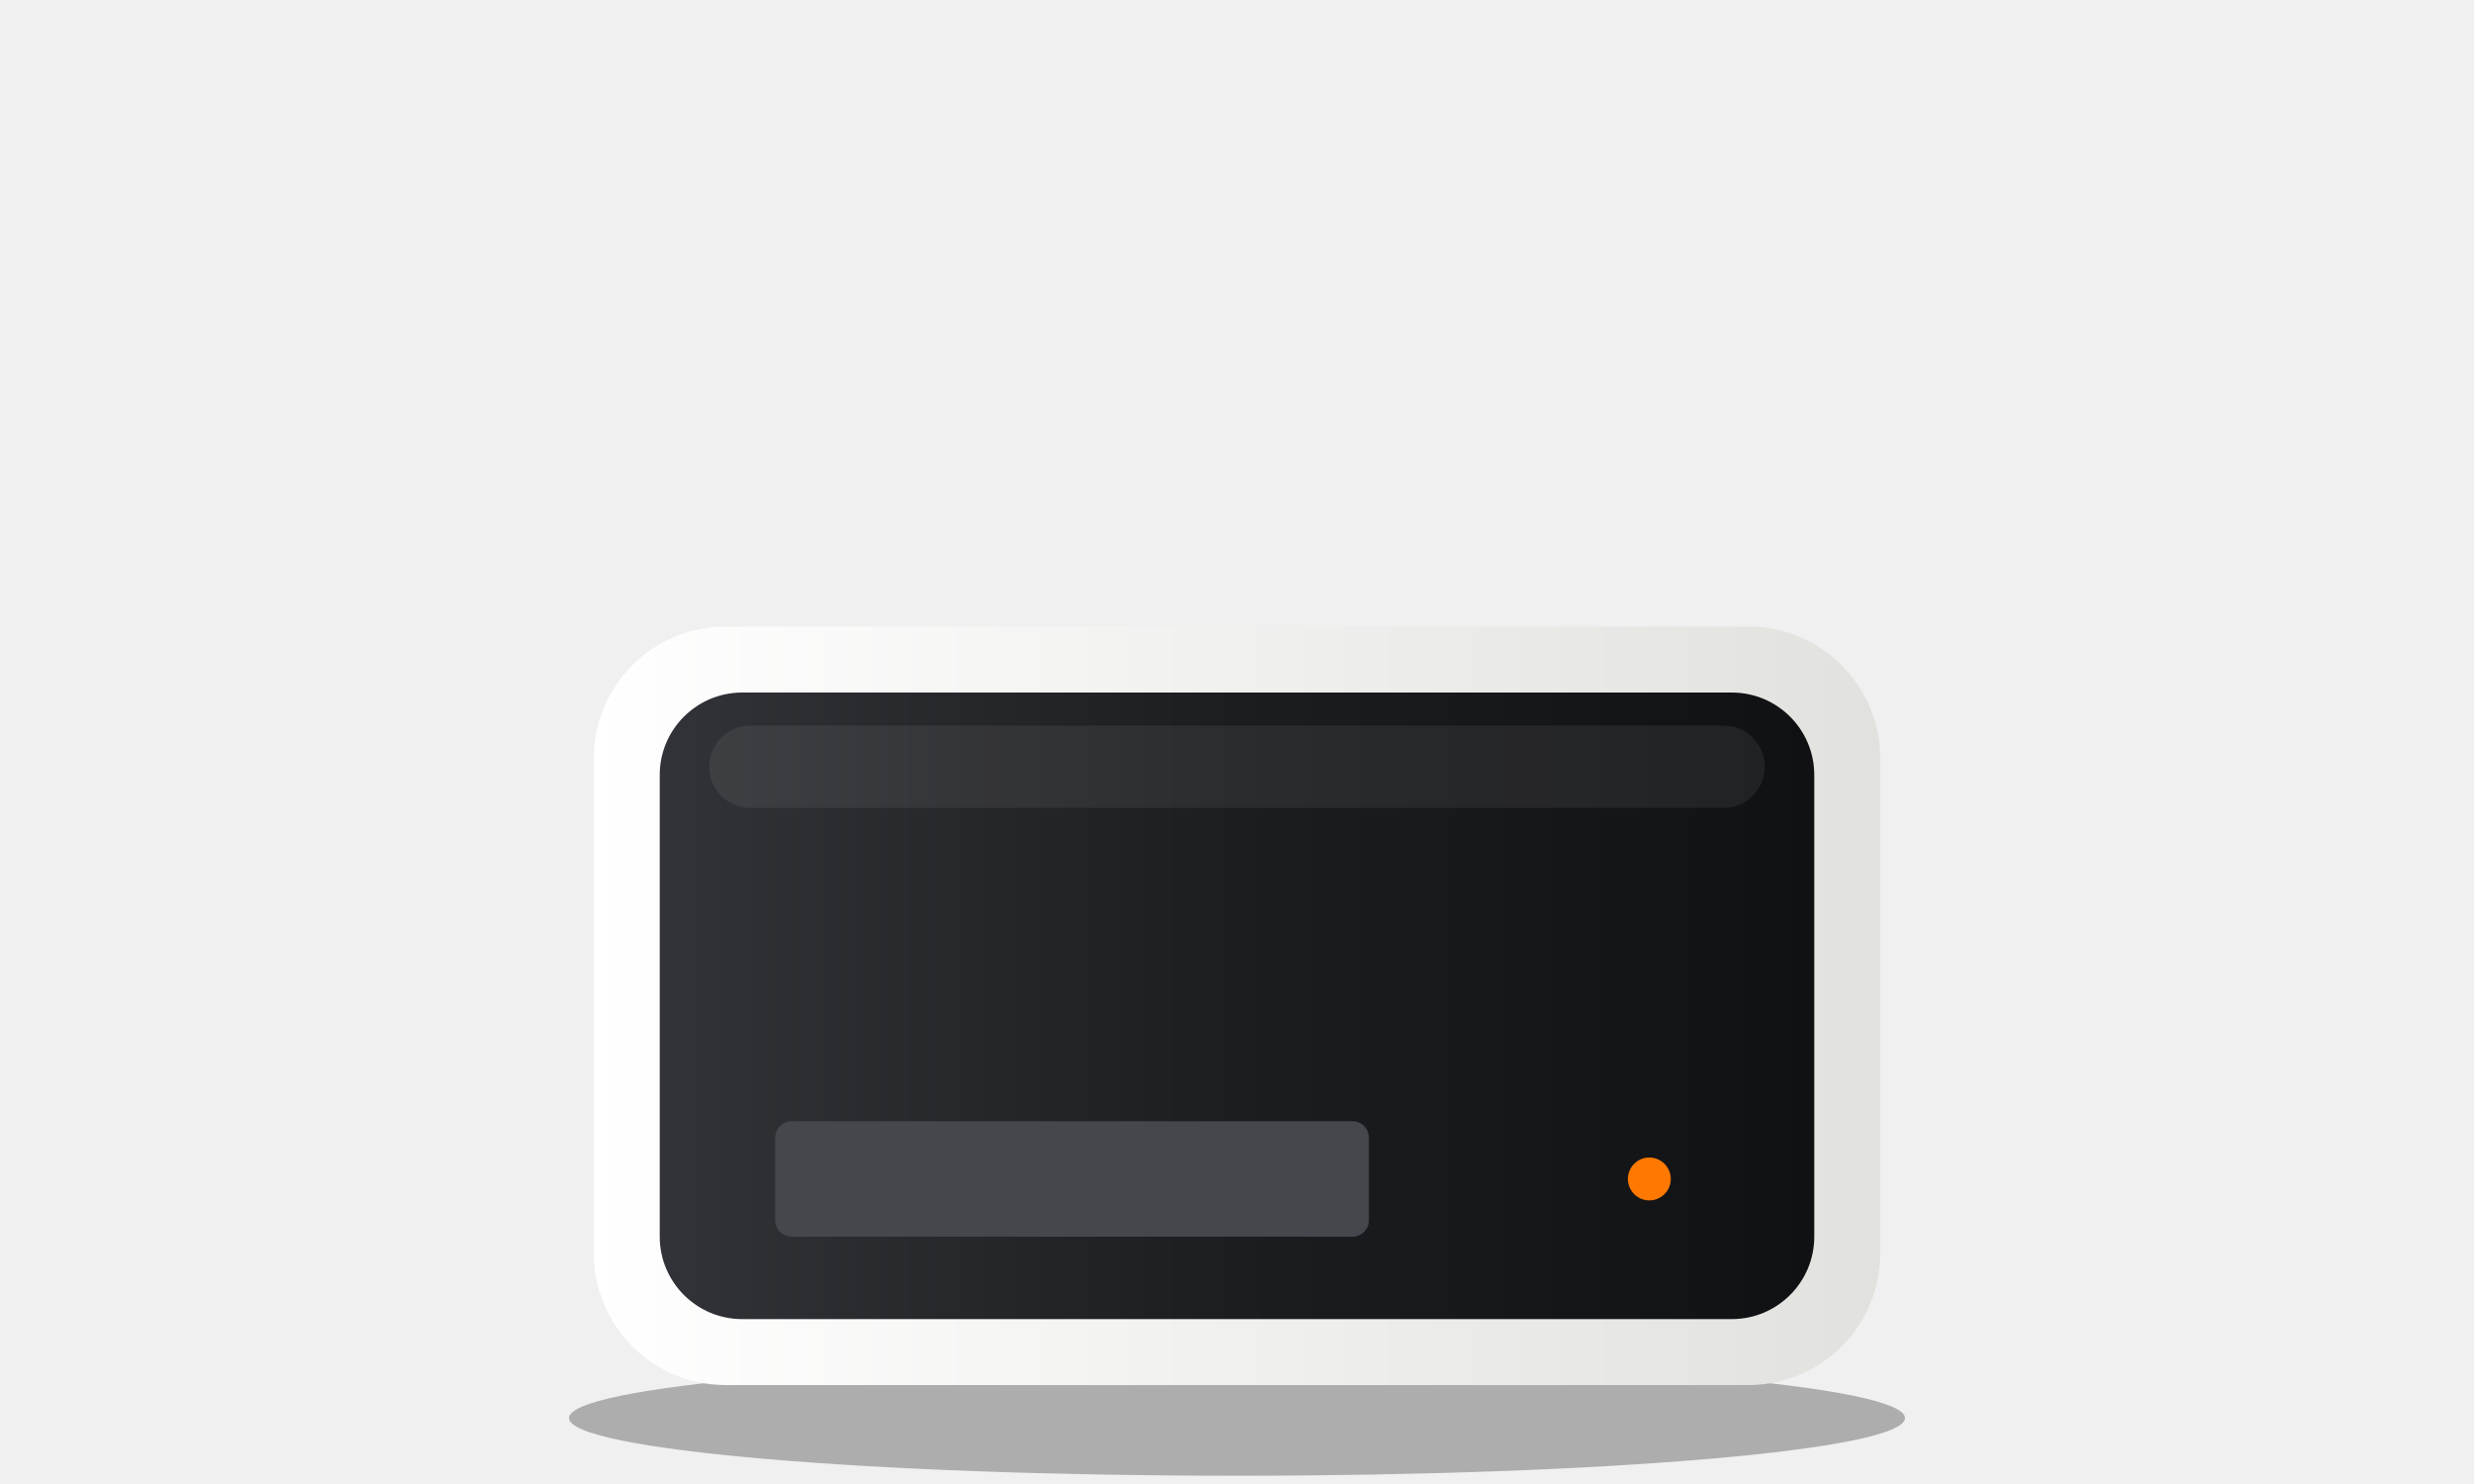
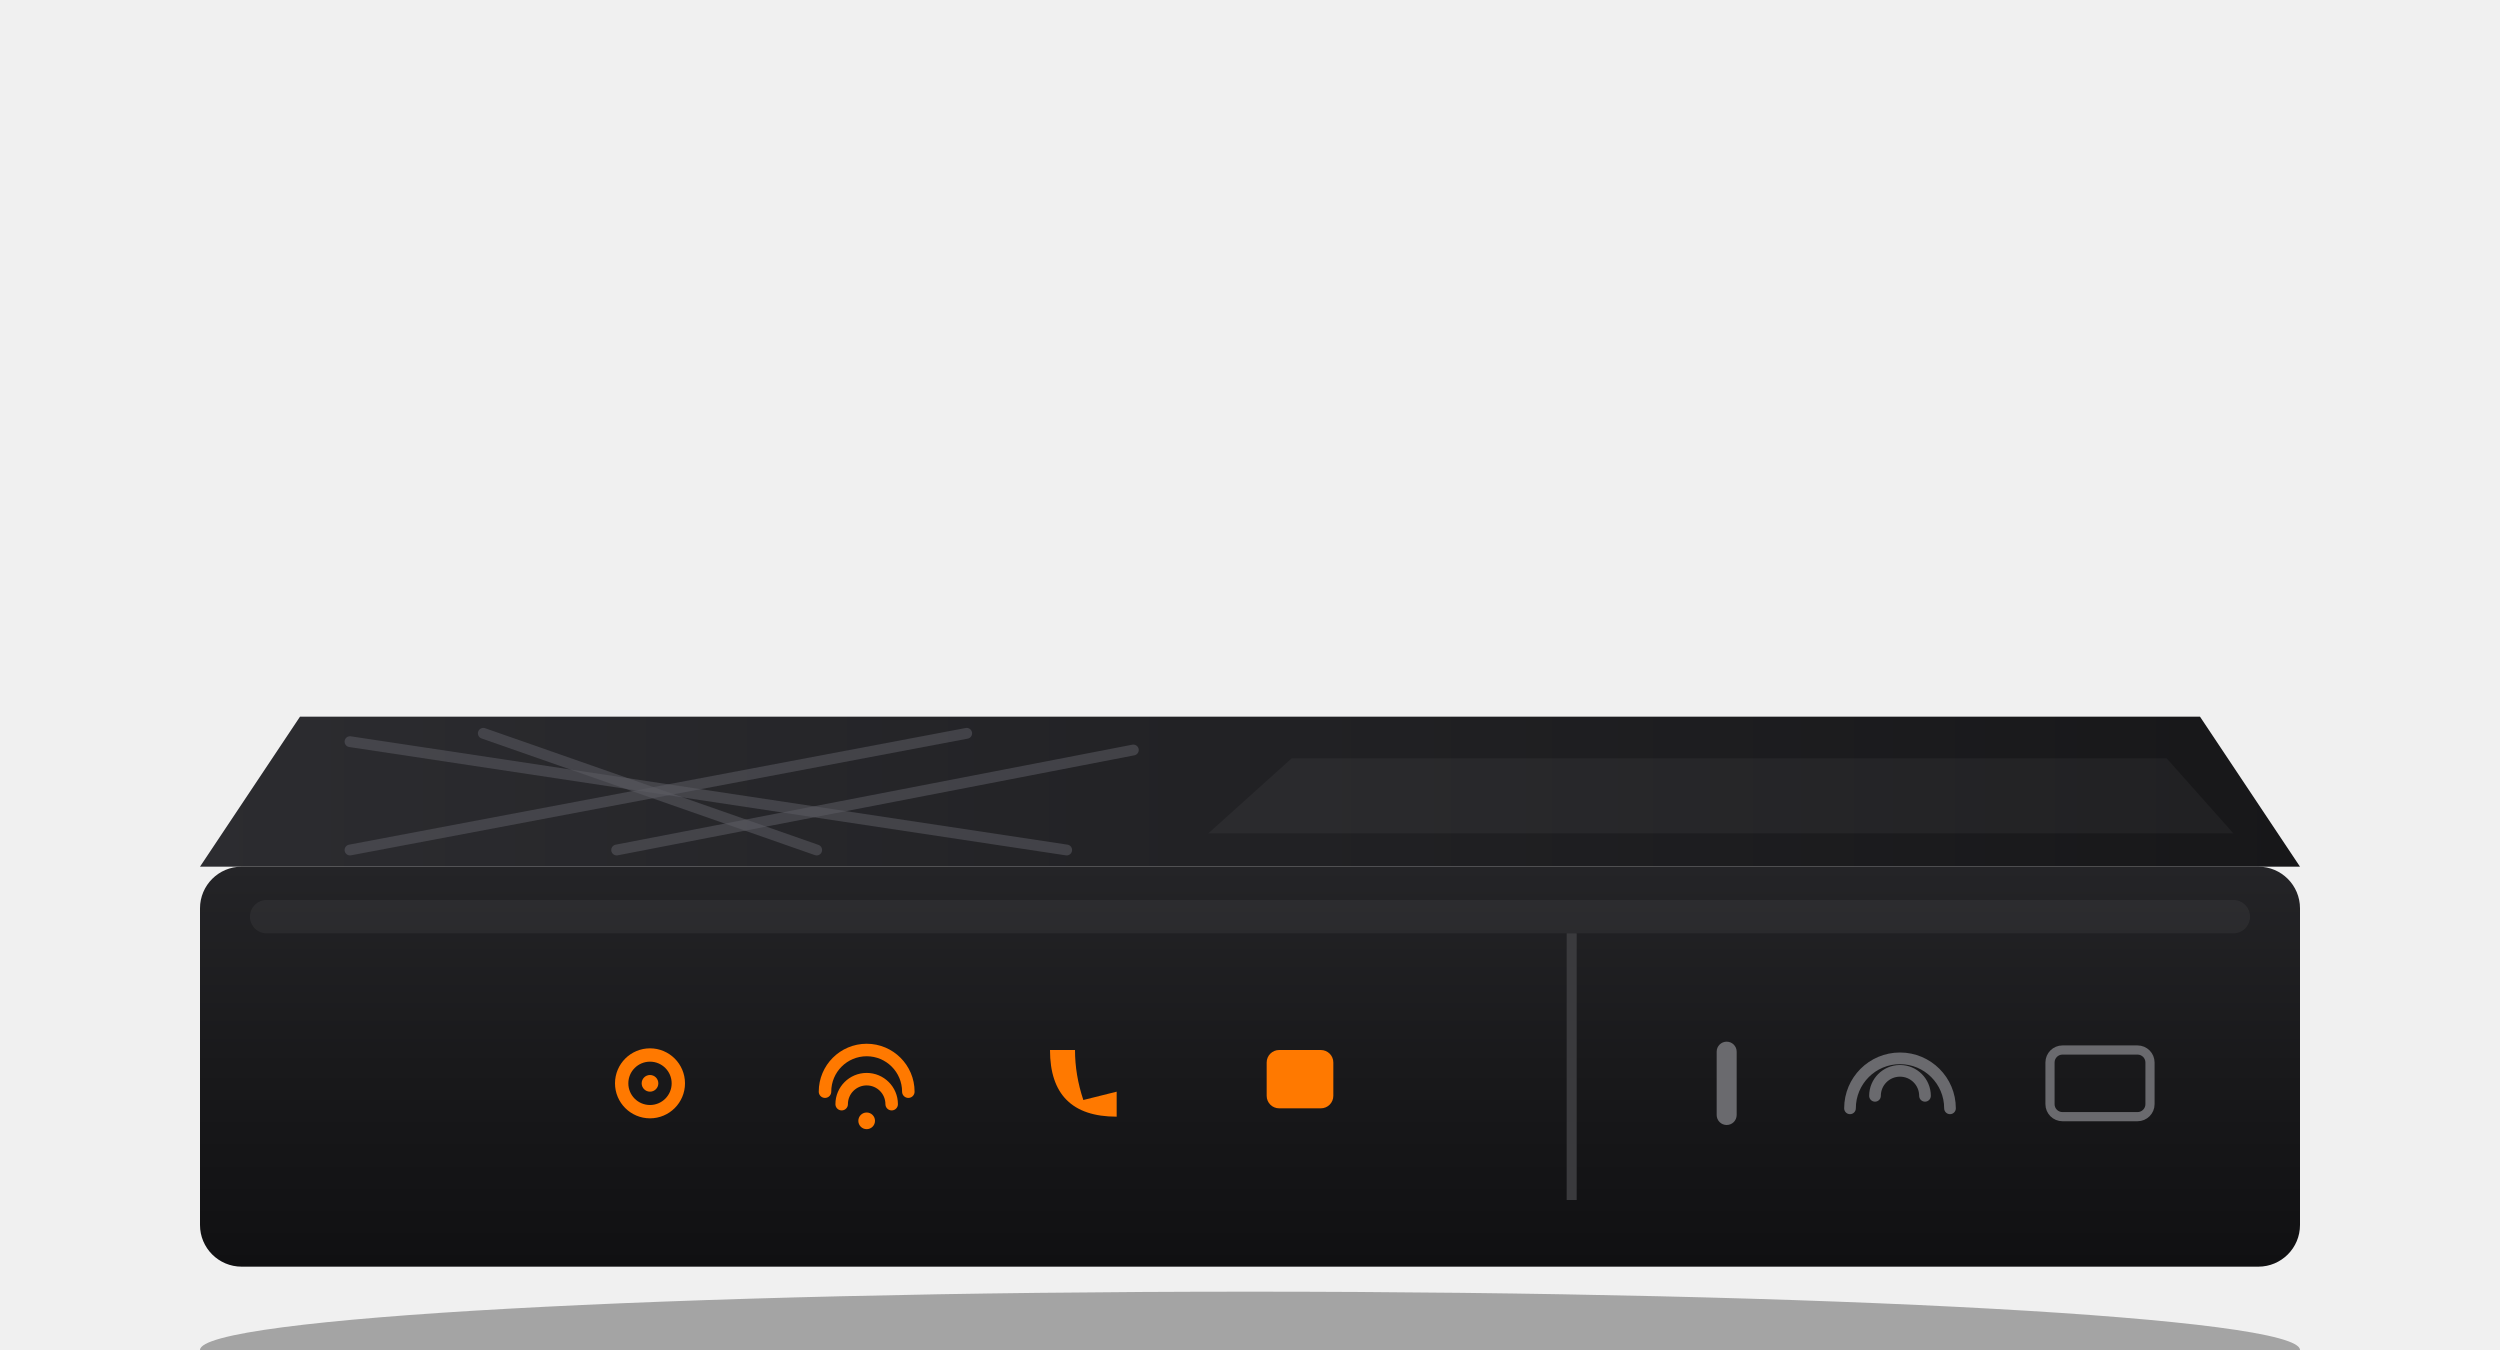
- <svg xmlns="http://www.w3.org/2000/svg" viewBox="0 0 300 180">
+ <svg xmlns="http://www.w3.org/2000/svg" viewBox="0 0 300 162">
  <defs>
-     <linearGradient id="lb4w" x1="0" y1="0" x2="1" y2="0">
-       <stop offset="0" stop-color="#ffffff" />
-       <stop offset="1" stop-color="#e1e1de" />
+     <linearGradient id="lb4t" x1="0" y1="0" x2="1" y2="0">
+       <stop offset="0" stop-color="#2c2c30" />
+       <stop offset="1" stop-color="#171719" />
    </linearGradient>
-     <linearGradient id="lb4b" x1="0" y1="0" x2="1" y2="0">
-       <stop offset="0" stop-color="#313338" />
-       <stop offset="0.5" stop-color="#1c1d20" />
-       <stop offset="1" stop-color="#101113" />
+     <linearGradient id="lb4f" x1="0" y1="0" x2="0" y2="1">
+       <stop offset="0" stop-color="#242427" />
+       <stop offset="0.5" stop-color="#19191b" />
+       <stop offset="1" stop-color="#101012" />
    </linearGradient>
  </defs>
-   <ellipse cx="150" cy="172" rx="81" ry="7" opacity=".28" />
-   <rect x="72" y="76" width="156" height="92" rx="16" fill="url(#lb4w)" />
-   <rect x="80" y="84" width="140" height="76" rx="10" fill="url(#lb4b)" />
-   <rect x="86" y="88" width="128" height="10" rx="5" fill="#fff" opacity=".07" />
-   <rect x="94" y="136" width="72" height="14" rx="2" fill="#44474c" />
-   <circle cx="200" cy="143" r="2.6" fill="#ff7900" />
+   <ellipse cx="150" cy="162" rx="126" ry="7" opacity=".32" />
+   <path d="M36 86 H264 L276 104 H24 Z" fill="url(#lb4t)" />
+   <clipPath id="lb4clip">
+     <path d="M36 86 H264 L276 104 H24 Z" />
+   </clipPath>
+   <g clip-path="url(#lb4clip)" stroke="#5c5c62" stroke-opacity=".55" stroke-width="1.3" fill="none" stroke-linecap="round">
+     <path d="M42 102 L116 88" />
+     <path d="M42 89 L128 102" />
+     <path d="M74 102 L136 90" />
+     <path d="M58 88 L98 102" />
+   </g>
+   <path d="M155 91 H260 L268 100 H145 Z" fill="#ffffff" opacity=".04" />
+   <rect x="24" y="104" width="252" height="48" rx="5" fill="url(#lb4f)" />
+   <rect x="30" y="108" width="240" height="4" rx="2" fill="#ffffff" opacity=".05" />
+   <circle cx="78" cy="130" r="3.4" fill="none" stroke="#ff7900" stroke-width="1.6" />
+   <circle cx="78" cy="130" r="1" fill="#ff7900" />
+   <path d="M99 131 a5 5 0 0 1 10 0 M101 132.5 a3 3 0 0 1 6 0" fill="none" stroke="#ff7900" stroke-width="1.5" stroke-linecap="round" />
+   <circle cx="104" cy="134.5" r="1" fill="#ff7900" />
+   <path d="M126 126 q0 8 8 8 l0 -3 -4 1 q-1 -3 -1 -6 z" fill="#ff7900" />
+   <rect x="152" y="126" width="8" height="7" rx="1.5" fill="#ff7900" />
+   <rect x="188" y="112" width="1.2" height="32" fill="#3a3a3d" />
+   <rect x="206" y="125" width="2.4" height="10" rx="1.2" fill="#6a6a6e" />
+   <path d="M222 133 a6 6 0 0 1 12 0 M225 131.5 a3 3 0 0 1 6 0" fill="none" stroke="#6a6a6e" stroke-width="1.4" stroke-linecap="round" />
+   <rect x="246" y="126" width="12" height="8" rx="1.5" fill="none" stroke="#6a6a6e" stroke-width="1.1" />
</svg>
